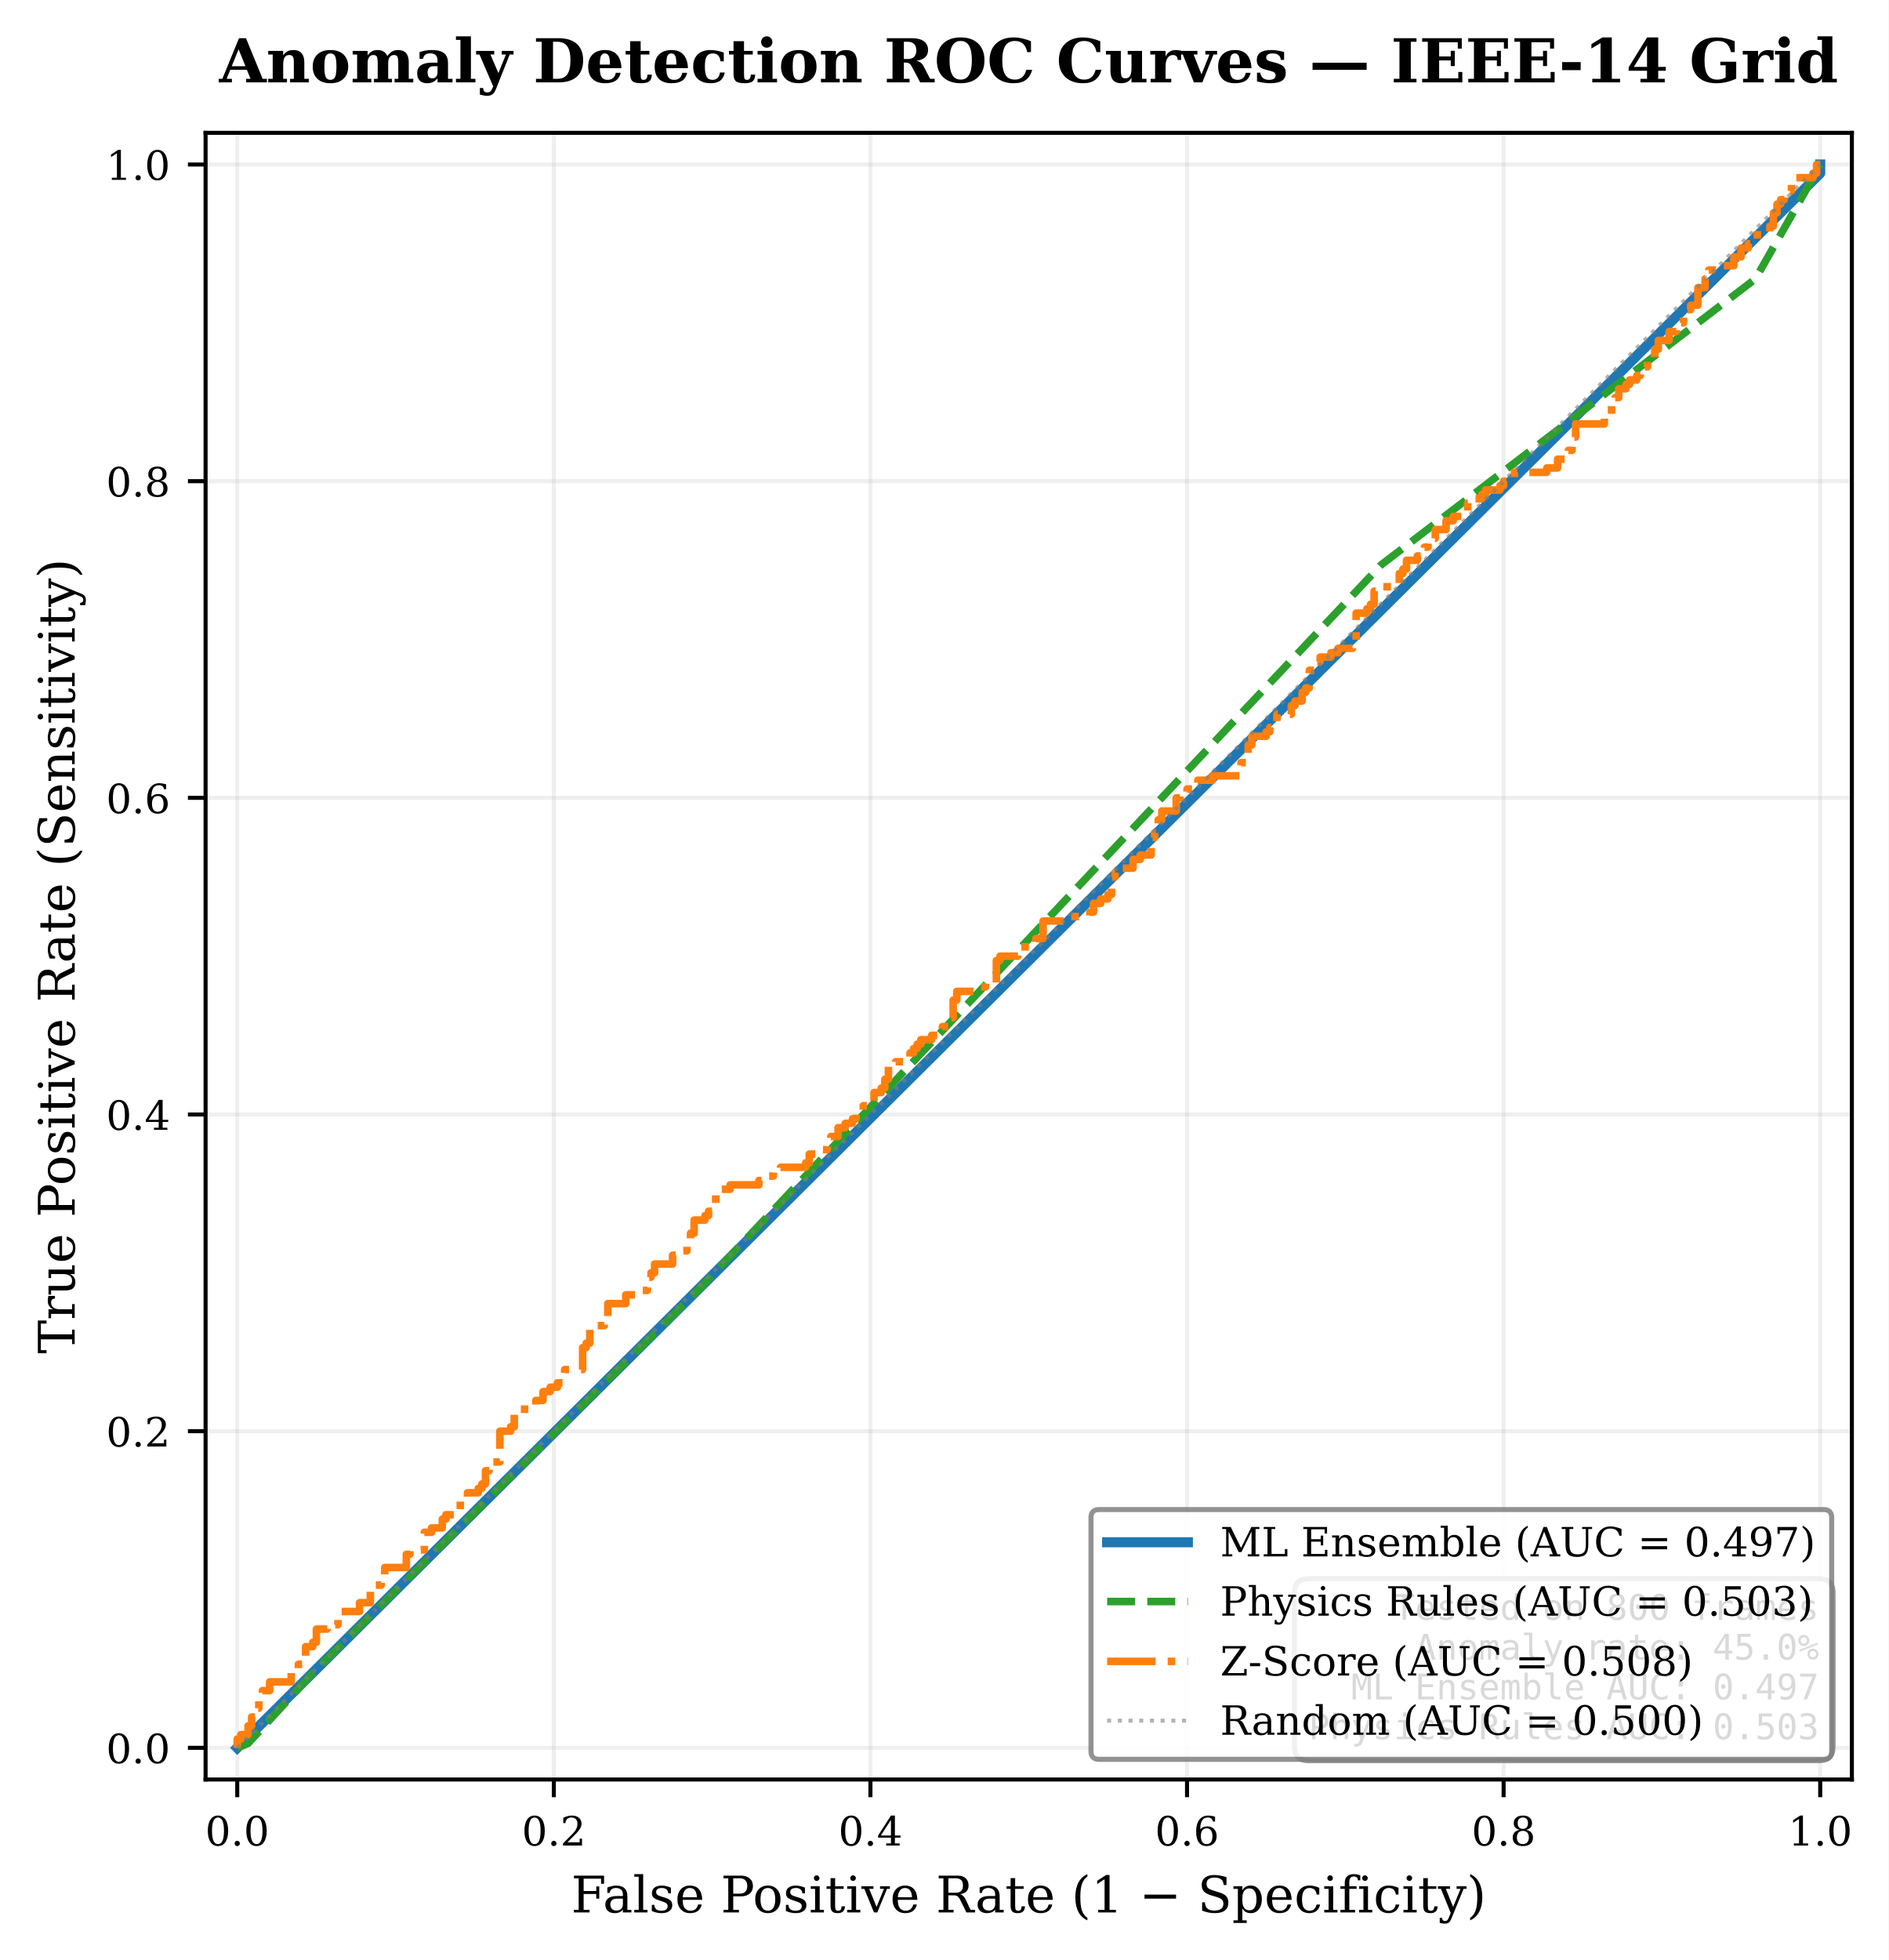
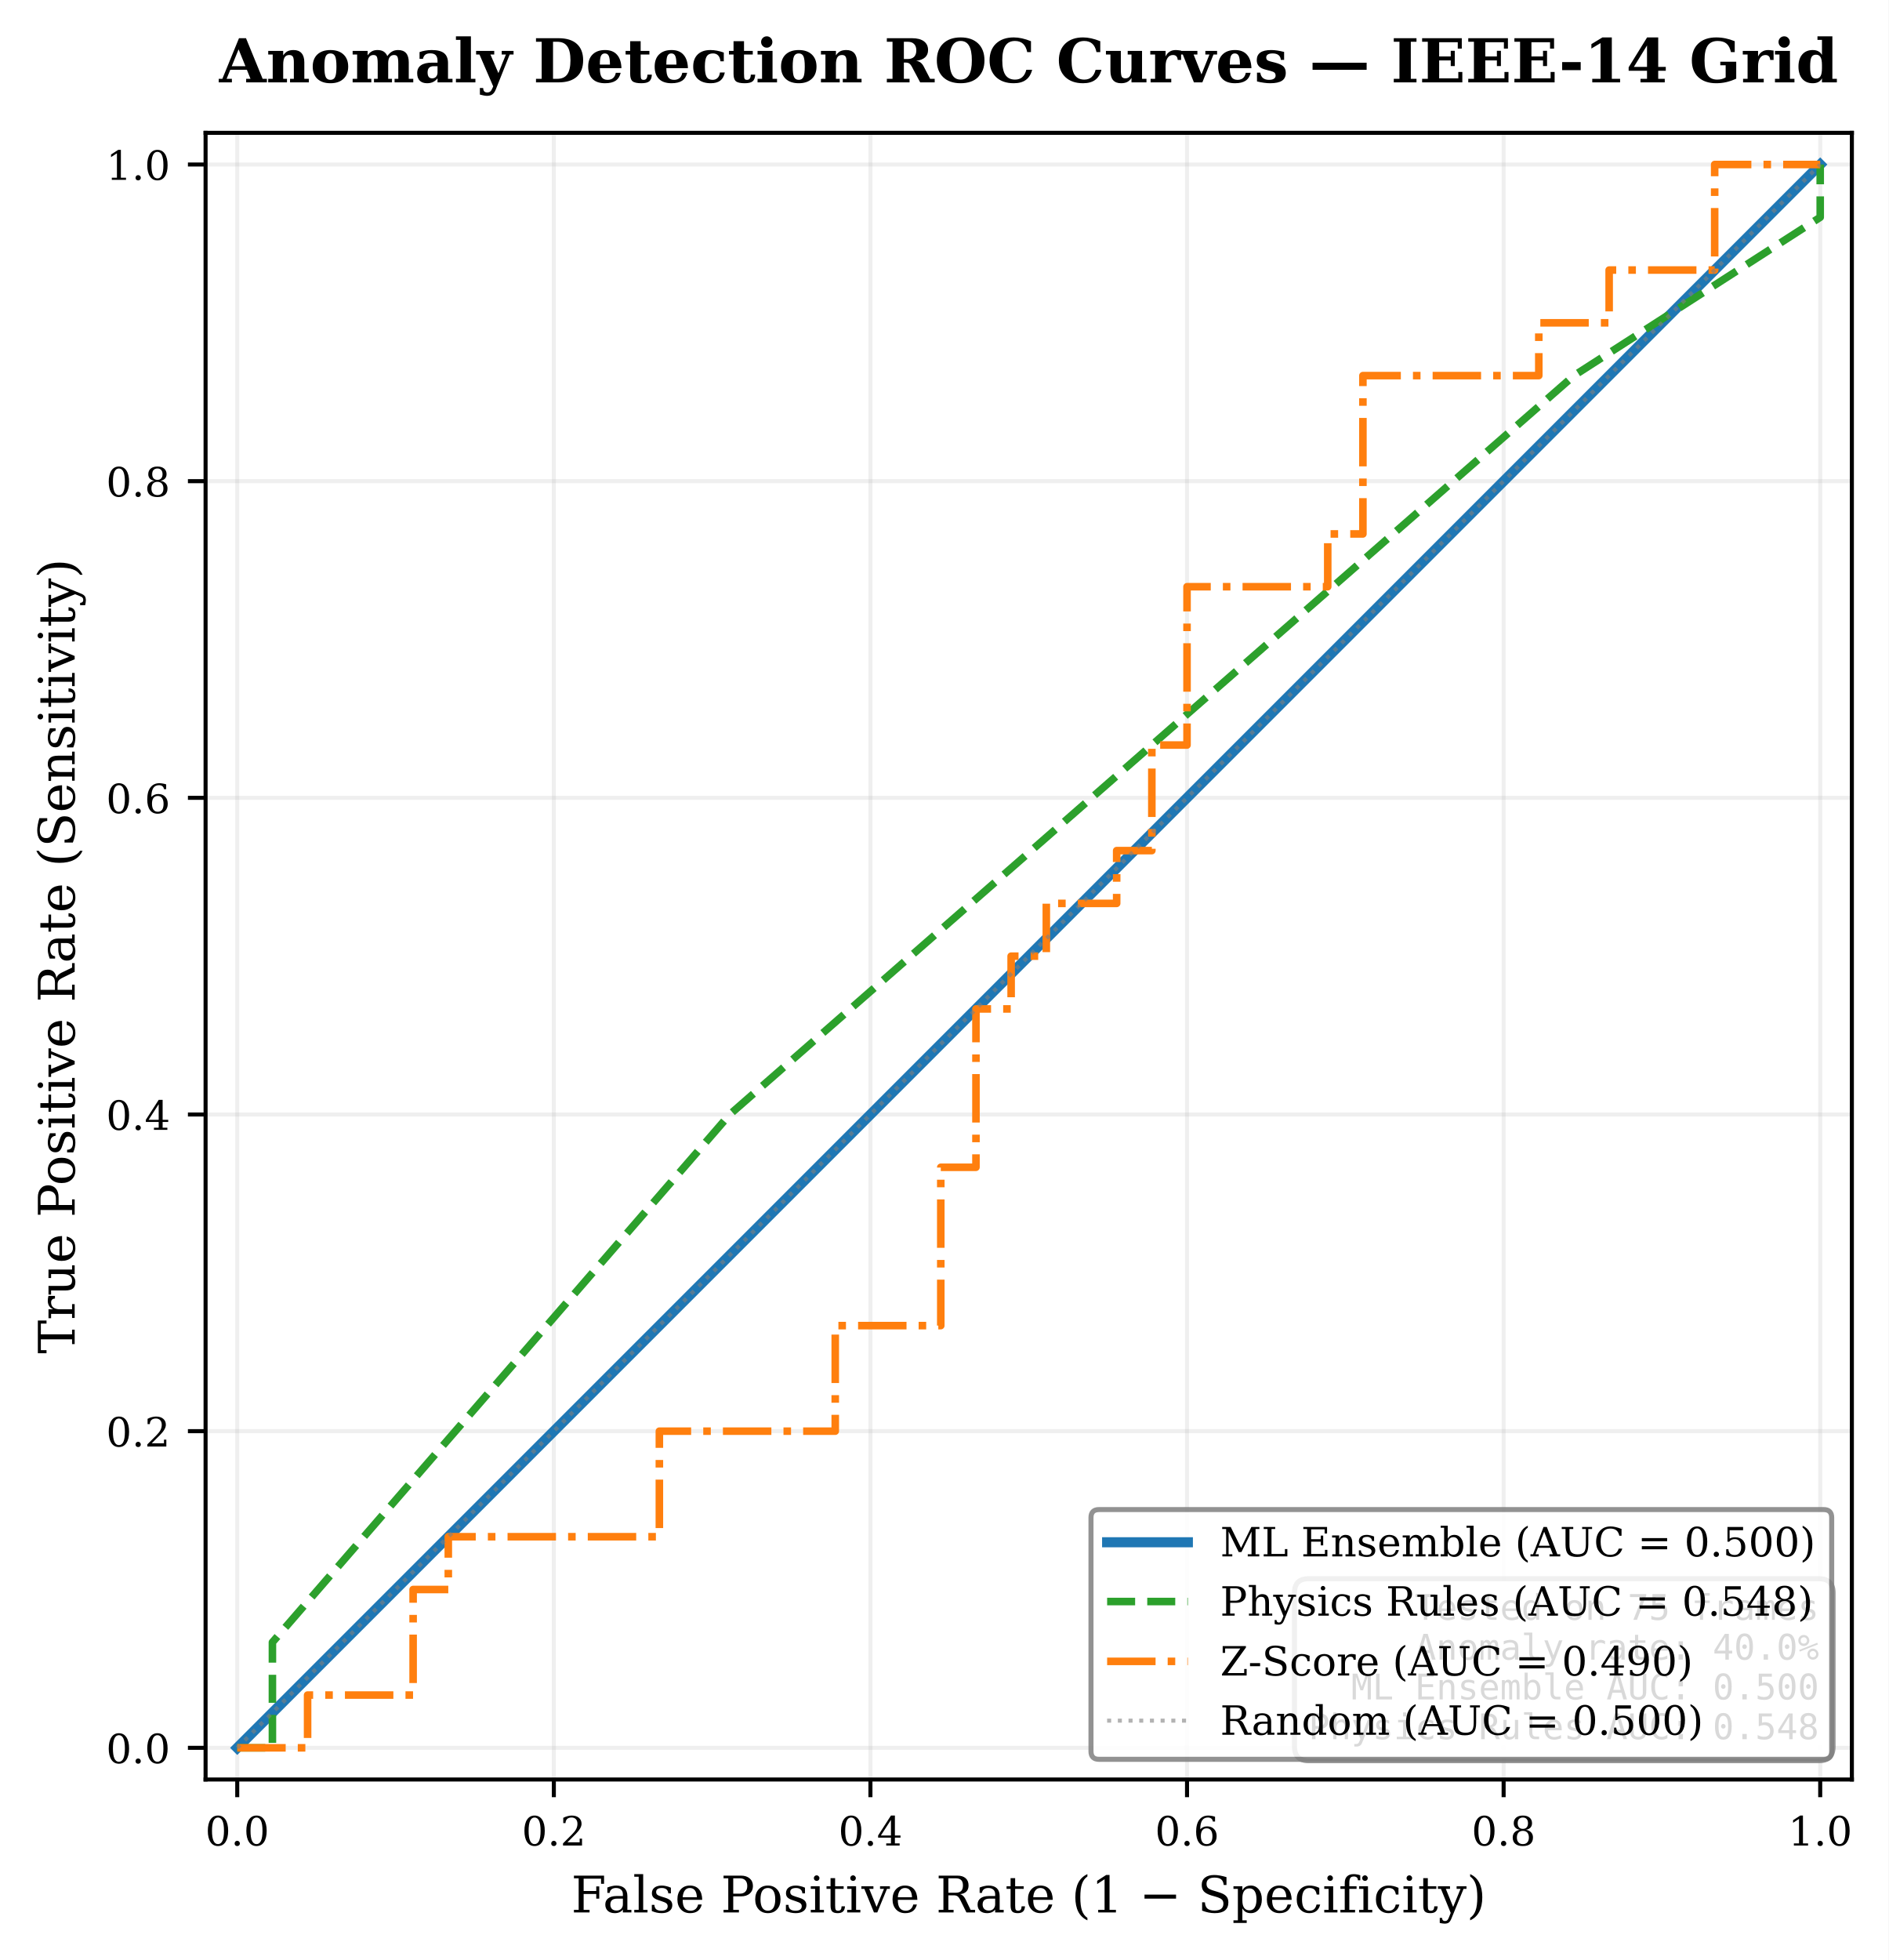
<svg xmlns="http://www.w3.org/2000/svg" xmlns:xlink="http://www.w3.org/1999/xlink" width="374.3pt" height="388.352pt" viewBox="0 0 374.3 388.352" version="1.1">
  <defs>
    <style type="text/css">*{stroke-linejoin: round; stroke-linecap: butt}</style>
  </defs>
  <g id="figure_1">
    <g id="patch_1">
      <path d="M 0 388.352  L 374.3 388.352  L 374.3 0  L 0 0  z " style="fill: #ffffff" />
    </g>
    <g id="axes_1">
      <g id="patch_2">
        <path d="M 40.743 352.589  L 367.013 352.589  L 367.013 26.318  L 40.743 26.318  z " style="fill: #ffffff" />
      </g>
      <g id="matplotlib.axis_1">
        <g id="xtick_1">
          <g id="line2d_1">
-             <path d="M 47.017 352.589  L 47.017 26.318  " clip-path="url(#pa6972f8e65)" style="fill: none; stroke: #b0b0b0; stroke-opacity: 0.2; stroke-width: 0.8; stroke-linecap: square" />
+             <path d="M 47.017 352.589  L 47.017 26.318  " clip-path="url(#pe3681282a7)" style="fill: none; stroke: #b0b0b0; stroke-opacity: 0.2; stroke-width: 0.8; stroke-linecap: square" />
          </g>
          <g id="line2d_2">
            <defs>
-               <path id="m71496f6cf6" d="M 0 0  L 0 3.5  " style="stroke: #000000; stroke-width: 0.8" />
+               <path id="m944a2eaa51" d="M 0 0  L 0 3.5  " style="stroke: #000000; stroke-width: 0.8" />
            </defs>
            <g>
-               <use xlink:href="#m71496f6cf6" x="47.017" y="352.589" style="stroke: #000000; stroke-width: 0.8" />
+               <use xlink:href="#m944a2eaa51" x="47.017" y="352.589" style="stroke: #000000; stroke-width: 0.8" />
            </g>
          </g>
          <g id="text_1">
            <text style="font-size: 8px; font-family: 'DejaVu Serif', 'Bitstream Vera Serif', 'Computer Modern Roman', 'New Century Schoolbook', 'Century Schoolbook L', 'Utopia', 'ITC Bookman', 'Bookman', 'Nimbus Roman No9 L', 'Times New Roman', 'Times', 'Palatino', 'Charter', serif; text-anchor: middle" x="47.017" y="365.668" transform="rotate(-0 47.01725 365.6675)">0.0</text>
          </g>
        </g>
        <g id="xtick_2">
          <g id="line2d_3">
-             <path d="M 109.762 352.589  L 109.762 26.318  " clip-path="url(#pa6972f8e65)" style="fill: none; stroke: #b0b0b0; stroke-opacity: 0.2; stroke-width: 0.8; stroke-linecap: square" />
+             <path d="M 109.762 352.589  L 109.762 26.318  " clip-path="url(#pe3681282a7)" style="fill: none; stroke: #b0b0b0; stroke-opacity: 0.2; stroke-width: 0.8; stroke-linecap: square" />
          </g>
          <g id="line2d_4">
            <g>
-               <use xlink:href="#m71496f6cf6" x="109.762" y="352.589" style="stroke: #000000; stroke-width: 0.8" />
+               <use xlink:href="#m944a2eaa51" x="109.762" y="352.589" style="stroke: #000000; stroke-width: 0.8" />
            </g>
          </g>
          <g id="text_2">
            <text style="font-size: 8px; font-family: 'DejaVu Serif', 'Bitstream Vera Serif', 'Computer Modern Roman', 'New Century Schoolbook', 'Century Schoolbook L', 'Utopia', 'ITC Bookman', 'Bookman', 'Nimbus Roman No9 L', 'Times New Roman', 'Times', 'Palatino', 'Charter', serif; text-anchor: middle" x="109.762" y="365.668" transform="rotate(-0 109.7616 365.6675)">0.2</text>
          </g>
        </g>
        <g id="xtick_3">
          <g id="line2d_5">
-             <path d="M 172.506 352.589  L 172.506 26.318  " clip-path="url(#pa6972f8e65)" style="fill: none; stroke: #b0b0b0; stroke-opacity: 0.2; stroke-width: 0.8; stroke-linecap: square" />
+             <path d="M 172.506 352.589  L 172.506 26.318  " clip-path="url(#pe3681282a7)" style="fill: none; stroke: #b0b0b0; stroke-opacity: 0.2; stroke-width: 0.8; stroke-linecap: square" />
          </g>
          <g id="line2d_6">
            <g>
-               <use xlink:href="#m71496f6cf6" x="172.506" y="352.589" style="stroke: #000000; stroke-width: 0.8" />
+               <use xlink:href="#m944a2eaa51" x="172.506" y="352.589" style="stroke: #000000; stroke-width: 0.8" />
            </g>
          </g>
          <g id="text_3">
            <text style="font-size: 8px; font-family: 'DejaVu Serif', 'Bitstream Vera Serif', 'Computer Modern Roman', 'New Century Schoolbook', 'Century Schoolbook L', 'Utopia', 'ITC Bookman', 'Bookman', 'Nimbus Roman No9 L', 'Times New Roman', 'Times', 'Palatino', 'Charter', serif; text-anchor: middle" x="172.506" y="365.668" transform="rotate(-0 172.506 365.6675)">0.4</text>
          </g>
        </g>
        <g id="xtick_4">
          <g id="line2d_7">
-             <path d="M 235.25 352.589  L 235.25 26.318  " clip-path="url(#pa6972f8e65)" style="fill: none; stroke: #b0b0b0; stroke-opacity: 0.2; stroke-width: 0.8; stroke-linecap: square" />
+             <path d="M 235.25 352.589  L 235.25 26.318  " clip-path="url(#pe3681282a7)" style="fill: none; stroke: #b0b0b0; stroke-opacity: 0.2; stroke-width: 0.8; stroke-linecap: square" />
          </g>
          <g id="line2d_8">
            <g>
-               <use xlink:href="#m71496f6cf6" x="235.25" y="352.589" style="stroke: #000000; stroke-width: 0.8" />
+               <use xlink:href="#m944a2eaa51" x="235.25" y="352.589" style="stroke: #000000; stroke-width: 0.8" />
            </g>
          </g>
          <g id="text_4">
            <text style="font-size: 8px; font-family: 'DejaVu Serif', 'Bitstream Vera Serif', 'Computer Modern Roman', 'New Century Schoolbook', 'Century Schoolbook L', 'Utopia', 'ITC Bookman', 'Bookman', 'Nimbus Roman No9 L', 'Times New Roman', 'Times', 'Palatino', 'Charter', serif; text-anchor: middle" x="235.25" y="365.668" transform="rotate(-0 235.2503 365.6675)">0.6</text>
          </g>
        </g>
        <g id="xtick_5">
          <g id="line2d_9">
-             <path d="M 297.995 352.589  L 297.995 26.318  " clip-path="url(#pa6972f8e65)" style="fill: none; stroke: #b0b0b0; stroke-opacity: 0.2; stroke-width: 0.8; stroke-linecap: square" />
+             <path d="M 297.995 352.589  L 297.995 26.318  " clip-path="url(#pe3681282a7)" style="fill: none; stroke: #b0b0b0; stroke-opacity: 0.2; stroke-width: 0.8; stroke-linecap: square" />
          </g>
          <g id="line2d_10">
            <g>
-               <use xlink:href="#m71496f6cf6" x="297.995" y="352.589" style="stroke: #000000; stroke-width: 0.8" />
+               <use xlink:href="#m944a2eaa51" x="297.995" y="352.589" style="stroke: #000000; stroke-width: 0.8" />
            </g>
          </g>
          <g id="text_5">
            <text style="font-size: 8px; font-family: 'DejaVu Serif', 'Bitstream Vera Serif', 'Computer Modern Roman', 'New Century Schoolbook', 'Century Schoolbook L', 'Utopia', 'ITC Bookman', 'Bookman', 'Nimbus Roman No9 L', 'Times New Roman', 'Times', 'Palatino', 'Charter', serif; text-anchor: middle" x="297.995" y="365.668" transform="rotate(-0 297.9947 365.6675)">0.8</text>
          </g>
        </g>
        <g id="xtick_6">
          <g id="line2d_11">
-             <path d="M 360.739 352.589  L 360.739 26.318  " clip-path="url(#pa6972f8e65)" style="fill: none; stroke: #b0b0b0; stroke-opacity: 0.2; stroke-width: 0.8; stroke-linecap: square" />
+             <path d="M 360.739 352.589  L 360.739 26.318  " clip-path="url(#pe3681282a7)" style="fill: none; stroke: #b0b0b0; stroke-opacity: 0.2; stroke-width: 0.8; stroke-linecap: square" />
          </g>
          <g id="line2d_12">
            <g>
-               <use xlink:href="#m71496f6cf6" x="360.739" y="352.589" style="stroke: #000000; stroke-width: 0.8" />
+               <use xlink:href="#m944a2eaa51" x="360.739" y="352.589" style="stroke: #000000; stroke-width: 0.8" />
            </g>
          </g>
          <g id="text_6">
            <text style="font-size: 8px; font-family: 'DejaVu Serif', 'Bitstream Vera Serif', 'Computer Modern Roman', 'New Century Schoolbook', 'Century Schoolbook L', 'Utopia', 'ITC Bookman', 'Bookman', 'Nimbus Roman No9 L', 'Times New Roman', 'Times', 'Palatino', 'Charter', serif; text-anchor: middle" x="360.739" y="365.668" transform="rotate(-0 360.739 365.6675)">1.0</text>
          </g>
        </g>
        <g id="text_7">
          <text style="font-size: 10px; font-family: 'DejaVu Serif', 'Bitstream Vera Serif', 'Computer Modern Roman', 'New Century Schoolbook', 'Century Schoolbook L', 'Utopia', 'ITC Bookman', 'Bookman', 'Nimbus Roman No9 L', 'Times New Roman', 'Times', 'Palatino', 'Charter', serif; text-anchor: middle" x="203.878" y="378.93" transform="rotate(-0 203.8781 378.9297)">False Positive Rate (1 − Specificity)</text>
        </g>
      </g>
      <g id="matplotlib.axis_2">
        <g id="ytick_1">
          <g id="line2d_13">
-             <path d="M 40.743 346.314  L 367.013 346.314  " clip-path="url(#pa6972f8e65)" style="fill: none; stroke: #b0b0b0; stroke-opacity: 0.2; stroke-width: 0.8; stroke-linecap: square" />
+             <path d="M 40.743 346.314  L 367.013 346.314  " clip-path="url(#pe3681282a7)" style="fill: none; stroke: #b0b0b0; stroke-opacity: 0.2; stroke-width: 0.8; stroke-linecap: square" />
          </g>
          <g id="line2d_14">
            <defs>
-               <path id="mc30c119753" d="M 0 0  L -3.5 0  " style="stroke: #000000; stroke-width: 0.8" />
+               <path id="ma441345309" d="M 0 0  L -3.5 0  " style="stroke: #000000; stroke-width: 0.8" />
            </defs>
            <g>
-               <use xlink:href="#mc30c119753" x="40.743" y="346.314" style="stroke: #000000; stroke-width: 0.8" />
+               <use xlink:href="#ma441345309" x="40.743" y="346.314" style="stroke: #000000; stroke-width: 0.8" />
            </g>
          </g>
          <g id="text_8">
            <text style="font-size: 8px; font-family: 'DejaVu Serif', 'Bitstream Vera Serif', 'Computer Modern Roman', 'New Century Schoolbook', 'Century Schoolbook L', 'Utopia', 'ITC Bookman', 'Bookman', 'Nimbus Roman No9 L', 'Times New Roman', 'Times', 'Palatino', 'Charter', serif; text-anchor: end" x="33.743" y="349.354" transform="rotate(-0 33.74281 349.3537)">0.0</text>
          </g>
        </g>
        <g id="ytick_2">
          <g id="line2d_15">
-             <path d="M 40.743 283.57  L 367.013 283.57  " clip-path="url(#pa6972f8e65)" style="fill: none; stroke: #b0b0b0; stroke-opacity: 0.2; stroke-width: 0.8; stroke-linecap: square" />
+             <path d="M 40.743 283.57  L 367.013 283.57  " clip-path="url(#pe3681282a7)" style="fill: none; stroke: #b0b0b0; stroke-opacity: 0.2; stroke-width: 0.8; stroke-linecap: square" />
          </g>
          <g id="line2d_16">
            <g>
-               <use xlink:href="#mc30c119753" x="40.743" y="283.57" style="stroke: #000000; stroke-width: 0.8" />
+               <use xlink:href="#ma441345309" x="40.743" y="283.57" style="stroke: #000000; stroke-width: 0.8" />
            </g>
          </g>
          <g id="text_9">
            <text style="font-size: 8px; font-family: 'DejaVu Serif', 'Bitstream Vera Serif', 'Computer Modern Roman', 'New Century Schoolbook', 'Century Schoolbook L', 'Utopia', 'ITC Bookman', 'Bookman', 'Nimbus Roman No9 L', 'Times New Roman', 'Times', 'Palatino', 'Charter', serif; text-anchor: end" x="33.743" y="286.609" transform="rotate(-0 33.74281 286.6093)">0.2</text>
          </g>
        </g>
        <g id="ytick_3">
          <g id="line2d_17">
-             <path d="M 40.743 220.826  L 367.013 220.826  " clip-path="url(#pa6972f8e65)" style="fill: none; stroke: #b0b0b0; stroke-opacity: 0.2; stroke-width: 0.8; stroke-linecap: square" />
+             <path d="M 40.743 220.826  L 367.013 220.826  " clip-path="url(#pe3681282a7)" style="fill: none; stroke: #b0b0b0; stroke-opacity: 0.2; stroke-width: 0.8; stroke-linecap: square" />
          </g>
          <g id="line2d_18">
            <g>
-               <use xlink:href="#mc30c119753" x="40.743" y="220.826" style="stroke: #000000; stroke-width: 0.8" />
+               <use xlink:href="#ma441345309" x="40.743" y="220.826" style="stroke: #000000; stroke-width: 0.8" />
            </g>
          </g>
          <g id="text_10">
            <text style="font-size: 8px; font-family: 'DejaVu Serif', 'Bitstream Vera Serif', 'Computer Modern Roman', 'New Century Schoolbook', 'Century Schoolbook L', 'Utopia', 'ITC Bookman', 'Bookman', 'Nimbus Roman No9 L', 'Times New Roman', 'Times', 'Palatino', 'Charter', serif; text-anchor: end" x="33.743" y="223.865" transform="rotate(-0 33.74281 223.865)">0.4</text>
          </g>
        </g>
        <g id="ytick_4">
          <g id="line2d_19">
-             <path d="M 40.743 158.081  L 367.013 158.081  " clip-path="url(#pa6972f8e65)" style="fill: none; stroke: #b0b0b0; stroke-opacity: 0.2; stroke-width: 0.8; stroke-linecap: square" />
+             <path d="M 40.743 158.081  L 367.013 158.081  " clip-path="url(#pe3681282a7)" style="fill: none; stroke: #b0b0b0; stroke-opacity: 0.2; stroke-width: 0.8; stroke-linecap: square" />
          </g>
          <g id="line2d_20">
            <g>
-               <use xlink:href="#mc30c119753" x="40.743" y="158.081" style="stroke: #000000; stroke-width: 0.8" />
+               <use xlink:href="#ma441345309" x="40.743" y="158.081" style="stroke: #000000; stroke-width: 0.8" />
            </g>
          </g>
          <g id="text_11">
            <text style="font-size: 8px; font-family: 'DejaVu Serif', 'Bitstream Vera Serif', 'Computer Modern Roman', 'New Century Schoolbook', 'Century Schoolbook L', 'Utopia', 'ITC Bookman', 'Bookman', 'Nimbus Roman No9 L', 'Times New Roman', 'Times', 'Palatino', 'Charter', serif; text-anchor: end" x="33.743" y="161.121" transform="rotate(-0 33.74281 161.1206)">0.6</text>
          </g>
        </g>
        <g id="ytick_5">
          <g id="line2d_21">
-             <path d="M 40.743 95.337  L 367.013 95.337  " clip-path="url(#pa6972f8e65)" style="fill: none; stroke: #b0b0b0; stroke-opacity: 0.2; stroke-width: 0.8; stroke-linecap: square" />
+             <path d="M 40.743 95.337  L 367.013 95.337  " clip-path="url(#pe3681282a7)" style="fill: none; stroke: #b0b0b0; stroke-opacity: 0.2; stroke-width: 0.8; stroke-linecap: square" />
          </g>
          <g id="line2d_22">
            <g>
-               <use xlink:href="#mc30c119753" x="40.743" y="95.337" style="stroke: #000000; stroke-width: 0.8" />
+               <use xlink:href="#ma441345309" x="40.743" y="95.337" style="stroke: #000000; stroke-width: 0.8" />
            </g>
          </g>
          <g id="text_12">
            <text style="font-size: 8px; font-family: 'DejaVu Serif', 'Bitstream Vera Serif', 'Computer Modern Roman', 'New Century Schoolbook', 'Century Schoolbook L', 'Utopia', 'ITC Bookman', 'Bookman', 'Nimbus Roman No9 L', 'Times New Roman', 'Times', 'Palatino', 'Charter', serif; text-anchor: end" x="33.743" y="98.376" transform="rotate(-0 33.74281 98.37629)">0.8</text>
          </g>
        </g>
        <g id="ytick_6">
          <g id="line2d_23">
-             <path d="M 40.743 32.593  L 367.013 32.593  " clip-path="url(#pa6972f8e65)" style="fill: none; stroke: #b0b0b0; stroke-opacity: 0.2; stroke-width: 0.8; stroke-linecap: square" />
+             <path d="M 40.743 32.593  L 367.013 32.593  " clip-path="url(#pe3681282a7)" style="fill: none; stroke: #b0b0b0; stroke-opacity: 0.2; stroke-width: 0.8; stroke-linecap: square" />
          </g>
          <g id="line2d_24">
            <g>
-               <use xlink:href="#mc30c119753" x="40.743" y="32.593" style="stroke: #000000; stroke-width: 0.8" />
+               <use xlink:href="#ma441345309" x="40.743" y="32.593" style="stroke: #000000; stroke-width: 0.8" />
            </g>
          </g>
          <g id="text_13">
            <text style="font-size: 8px; font-family: 'DejaVu Serif', 'Bitstream Vera Serif', 'Computer Modern Roman', 'New Century Schoolbook', 'Century Schoolbook L', 'Utopia', 'ITC Bookman', 'Bookman', 'Nimbus Roman No9 L', 'Times New Roman', 'Times', 'Palatino', 'Charter', serif; text-anchor: end" x="33.743" y="35.632" transform="rotate(-0 33.74281 35.63193)">1.0</text>
          </g>
        </g>
        <g id="text_14">
          <text style="font-size: 10px; font-family: 'DejaVu Serif', 'Bitstream Vera Serif', 'Computer Modern Roman', 'New Century Schoolbook', 'Century Schoolbook L', 'Utopia', 'ITC Bookman', 'Bookman', 'Nimbus Roman No9 L', 'Times New Roman', 'Times', 'Palatino', 'Charter', serif; text-anchor: middle" x="14.798" y="189.453" transform="rotate(-90 14.79844 189.4534)">True Positive Rate (Sensitivity)</text>
        </g>
      </g>
      <g id="line2d_25">
-         <path d="M 47.017 346.314  L 360.739 34.335  L 360.739 32.593  " clip-path="url(#pa6972f8e65)" style="fill: none; stroke: #1f77b4; stroke-width: 2; stroke-linecap: square" />
+         <path d="M 47.017 346.314  L 360.739 32.593  " clip-path="url(#pe3681282a7)" style="fill: none; stroke: #1f77b4; stroke-width: 2; stroke-linecap: square" />
      </g>
      <g id="line2d_26">
-         <path d="M 47.017 346.314  L 49.156 345.443  L 61.99 331.5  L 138.282 255.684  L 273.753 111.894  L 347.905 55.25  L 359.313 35.207  L 360.739 32.593  " clip-path="url(#pa6972f8e65)" style="fill: none; stroke-dasharray: 5.55,2.4; stroke-dashoffset: 0; stroke: #2ca02c; stroke-width: 1.5" />
+         <path d="M 47.017 346.314  L 53.989 346.314  L 53.989 325.4  L 144.62 220.826  L 311.938 74.422  L 360.739 43.05  L 360.739 32.593  " clip-path="url(#pe3681282a7)" style="fill: none; stroke-dasharray: 5.55,2.4; stroke-dashoffset: 0; stroke: #2ca02c; stroke-width: 1.5" />
      </g>
      <g id="line2d_27">
-         <path d="M 47.017 346.314  L 47.017 344.571  L 47.73 344.571  L 47.73 343.7  L 49.156 343.7  L 49.156 341.957  L 49.869 341.957  L 49.869 340.214  L 50.582 340.214  L 50.582 338.471  L 51.295 338.471  L 51.295 336.728  L 52.008 336.728  L 52.008 334.985  L 53.434 334.985  L 53.434 333.243  L 57.712 333.243  L 57.712 331.5  L 58.425 331.5  L 58.425 330.628  L 59.138 330.628  L 59.138 329.757  L 60.564 329.757  L 60.564 326.271  L 61.99 326.271  L 61.99 325.4  L 62.703 325.4  L 62.703 322.785  L 64.842 322.785  L 64.842 321.914  L 66.981 321.914  L 66.981 319.299  L 71.259 319.299  L 71.259 317.556  L 73.398 317.556  L 73.398 314.071  L 75.537 314.071  L 75.537 312.328  L 76.25 312.328  L 76.25 310.585  L 80.528 310.585  L 80.528 307.971  L 81.241 307.971  L 81.241 307.099  L 84.093 307.099  L 84.093 303.613  L 85.519 303.613  L 85.519 302.742  L 87.658 302.742  L 87.658 300.999  L 88.371 300.999  L 88.371 300.128  L 91.223 300.128  L 91.223 297.513  L 92.65 297.513  L 92.65 295.77  L 94.789 295.77  L 94.789 294.899  L 95.502 294.899  L 95.502 294.027  L 96.215 294.027  L 96.215 291.413  L 96.928 291.413  L 96.928 289.67  L 99.067 289.67  L 99.067 283.57  L 101.206 283.57  L 101.206 282.699  L 101.919 282.699  L 101.919 280.084  L 102.632 280.084  L 102.632 279.213  L 106.197 279.213  L 106.197 277.47  L 107.623 277.47  L 107.623 275.727  L 109.049 275.727  L 109.049 274.855  L 110.475 274.855  L 110.475 273.984  L 111.901 273.984  L 111.901 271.37  L 115.466 271.37  L 115.466 267.012  L 116.179 267.012  L 116.179 266.141  L 116.892 266.141  L 116.892 262.655  L 119.744 262.655  L 119.744 260.912  L 120.457 260.912  L 120.457 258.298  L 124.022 258.298  L 124.022 256.555  L 126.161 256.555  L 126.161 255.684  L 128.3 255.684  L 128.3 253.069  L 129.013 253.069  L 129.013 252.198  L 129.726 252.198  L 129.726 250.455  L 133.291 250.455  L 133.291 248.712  L 134.717 248.712  L 134.717 247.841  L 136.143 247.841  L 136.143 246.098  L 136.856 246.098  L 136.856 244.355  L 137.569 244.355  L 137.569 241.74  L 139.708 241.74  L 139.708 240.869  L 140.421 240.869  L 140.421 239.997  L 141.134 239.997  L 141.134 239.126  L 141.847 239.126  L 141.847 235.64  L 144.699 235.64  L 144.699 234.769  L 150.403 234.769  L 150.403 233.897  L 151.829 233.897  L 151.829 233.026  L 153.255 233.026  L 153.255 232.154  L 154.681 232.154  L 154.681 231.283  L 159.672 231.283  L 159.672 230.412  L 160.385 230.412  L 160.385 228.669  L 161.811 228.669  L 161.811 227.797  L 163.95 227.797  L 163.95 226.926  L 164.663 226.926  L 164.663 225.183  L 166.089 225.183  L 166.089 223.44  L 167.515 223.44  L 167.515 222.569  L 168.941 222.569  L 168.941 221.697  L 169.654 221.697  L 169.654 220.826  L 171.08 220.826  L 171.08 219.083  L 172.506 219.083  L 172.506 218.211  L 173.219 218.211  L 173.219 216.468  L 174.645 216.468  L 174.645 215.597  L 175.358 215.597  L 175.358 213.854  L 176.071 213.854  L 176.071 211.24  L 177.497 211.24  L 177.497 210.368  L 179.636 210.368  L 179.636 209.497  L 180.349 209.497  L 180.349 208.625  L 181.062 208.625  L 181.062 207.754  L 181.775 207.754  L 181.775 206.882  L 182.488 206.882  L 182.488 206.011  L 184.627 206.011  L 184.627 205.14  L 186.766 205.14  L 186.766 203.397  L 188.192 203.397  L 188.192 201.654  L 188.905 201.654  L 188.905 198.168  L 189.618 198.168  L 189.618 196.425  L 193.183 196.425  L 193.183 195.554  L 195.322 195.554  L 195.322 194.682  L 197.461 194.682  L 197.461 190.325  L 198.174 190.325  L 198.174 189.453  L 201.739 189.453  L 201.739 188.582  L 203.165 188.582  L 203.165 186.839  L 205.304 186.839  L 205.304 185.968  L 206.73 185.968  L 206.73 182.482  L 211.008 182.482  L 211.008 181.61  L 215.999 181.61  L 215.999 180.739  L 216.712 180.739  L 216.712 178.996  L 218.138 178.996  L 218.138 178.125  L 219.564 178.125  L 219.564 177.253  L 220.277 177.253  L 220.277 173.767  L 220.99 173.767  L 220.99 172.896  L 222.416 172.896  L 222.416 172.024  L 224.555 172.024  L 224.555 170.282  L 225.981 170.282  L 225.981 169.41  L 228.12 169.41  L 228.12 165.924  L 228.833 165.924  L 228.833 165.053  L 229.546 165.053  L 229.546 162.439  L 230.259 162.439  L 230.259 160.696  L 233.111 160.696  L 233.111 158.081  L 233.824 158.081  L 233.824 157.21  L 235.25 157.21  L 235.25 156.338  L 236.676 156.338  L 236.676 155.467  L 237.389 155.467  L 237.389 154.595  L 240.241 154.595  L 240.241 153.724  L 245.945 153.724  L 245.945 151.11  L 247.371 151.11  L 247.371 147.624  L 248.084 147.624  L 248.084 145.881  L 250.936 145.881  L 250.936 145.01  L 251.649 145.01  L 251.649 144.138  L 252.362 144.138  L 252.362 143.267  L 253.075 143.267  L 253.075 141.524  L 255.927 141.524  L 255.927 139.781  L 256.64 139.781  L 256.64 138.909  L 258.066 138.909  L 258.066 137.166  L 258.779 137.166  L 258.779 136.295  L 259.492 136.295  L 259.492 132.809  L 260.918 132.809  L 260.918 131.066  L 261.631 131.066  L 261.631 130.195  L 263.77 130.195  L 263.77 129.323  L 265.196 129.323  L 265.196 128.452  L 268.048 128.452  L 268.048 127.581  L 268.761 127.581  L 268.761 121.48  L 270.901 121.48  L 270.901 120.609  L 271.614 120.609  L 271.614 119.737  L 272.327 119.737  L 272.327 117.123  L 273.753 117.123  L 273.753 116.252  L 277.318 116.252  L 277.318 113.637  L 278.031 113.637  L 278.031 112.766  L 278.744 112.766  L 278.744 111.023  L 280.883 111.023  L 280.883 110.152  L 282.309 110.152  L 282.309 108.409  L 283.022 108.409  L 283.022 107.537  L 283.735 107.537  L 283.735 106.666  L 284.448 106.666  L 284.448 104.923  L 286.587 104.923  L 286.587 103.18  L 288.013 103.18  L 288.013 102.309  L 290.865 102.309  L 290.865 99.694  L 292.291 99.694  L 292.291 98.823  L 293.717 98.823  L 293.717 97.951  L 294.43 97.951  L 294.43 97.08  L 297.282 97.08  L 297.282 96.208  L 297.995 96.208  L 297.995 95.337  L 300.134 95.337  L 300.134 93.594  L 306.551 93.594  L 306.551 92.723  L 308.69 92.723  L 308.69 90.98  L 310.829 90.98  L 310.829 89.237  L 311.542 89.237  L 311.542 86.622  L 312.255 86.622  L 312.255 84.008  L 317.959 84.008  L 317.959 82.265  L 319.385 82.265  L 319.385 79.651  L 320.098 79.651  L 320.098 78.779  L 320.811 78.779  L 320.811 77.036  L 322.237 77.036  L 322.237 76.165  L 322.95 76.165  L 322.95 75.294  L 324.376 75.294  L 324.376 74.422  L 325.089 74.422  L 325.089 73.551  L 325.802 73.551  L 325.802 72.679  L 326.515 72.679  L 326.515 70.936  L 327.941 70.936  L 327.941 69.193  L 328.654 69.193  L 328.654 67.451  L 330.793 67.451  L 330.793 65.708  L 332.219 65.708  L 332.219 63.965  L 333.645 63.965  L 333.645 61.35  L 335.071 61.35  L 335.071 60.479  L 336.497 60.479  L 336.497 56.993  L 337.923 56.993  L 337.923 55.25  L 338.636 55.25  L 338.636 53.507  L 339.349 53.507  L 339.349 52.636  L 343.627 52.636  L 343.627 50.893  L 345.053 50.893  L 345.053 49.15  L 346.479 49.15  L 346.479 48.279  L 347.192 48.279  L 347.192 46.536  L 350.757 46.536  L 350.757 44.793  L 351.47 44.793  L 351.47 42.179  L 352.183 42.179  L 352.183 40.436  L 352.896 40.436  L 352.896 39.564  L 353.609 39.564  L 353.609 38.693  L 354.322 38.693  L 354.322 37.821  L 355.035 37.821  L 355.035 35.207  L 359.313 35.207  L 359.313 34.335  L 360.026 34.335  L 360.026 32.593  L 360.739 32.593  L 360.739 32.593  " clip-path="url(#pa6972f8e65)" style="fill: none; stroke-dasharray: 9.6,2.4,1.5,2.4; stroke-dashoffset: 0; stroke: #ff7f0e; stroke-width: 1.5" />
+         <path d="M 47.017 346.314  L 53.989 346.314  L 60.96 346.314  L 60.96 335.857  L 81.875 335.857  L 81.875 314.942  L 88.847 314.942  L 88.847 304.485  L 130.676 304.485  L 130.676 283.57  L 165.534 283.57  L 165.534 262.655  L 186.449 262.655  L 186.449 231.283  L 193.421 231.283  L 193.421 199.911  L 200.392 199.911  L 200.392 189.453  L 207.364 189.453  L 207.364 178.996  L 221.307 178.996  L 221.307 168.539  L 228.279 168.539  L 228.279 147.624  L 235.25 147.624  L 235.25 116.252  L 263.137 116.252  L 263.137 105.794  L 270.108 105.794  L 270.108 74.422  L 304.966 74.422  L 304.966 63.965  L 318.909 63.965  L 318.909 53.507  L 339.824 53.507  L 339.824 32.593  L 360.739 32.593  " clip-path="url(#pe3681282a7)" style="fill: none; stroke-dasharray: 9.6,2.4,1.5,2.4; stroke-dashoffset: 0; stroke: #ff7f0e; stroke-width: 1.5" />
      </g>
      <g id="line2d_28">
-         <path d="M 47.017 346.314  L 360.739 32.593  " clip-path="url(#pa6972f8e65)" style="fill: none; stroke-dasharray: 0.8,1.32; stroke-dashoffset: 0; stroke: #7f7f7f; stroke-opacity: 0.6; stroke-width: 0.8" />
+         <path d="M 47.017 346.314  L 360.739 32.593  " clip-path="url(#pe3681282a7)" style="fill: none; stroke-dasharray: 0.8,1.32; stroke-dashoffset: 0; stroke: #7f7f7f; stroke-opacity: 0.6; stroke-width: 0.8" />
      </g>
      <g id="patch_3">
        <path d="M 40.743 352.589  L 40.743 26.318  " style="fill: none; stroke: #000000; stroke-width: 0.8; stroke-linejoin: miter; stroke-linecap: square" />
      </g>
      <g id="patch_4">
        <path d="M 367.013 352.589  L 367.013 26.318  " style="fill: none; stroke: #000000; stroke-width: 0.8; stroke-linejoin: miter; stroke-linecap: square" />
      </g>
      <g id="patch_5">
        <path d="M 40.743 352.589  L 367.013 352.589  " style="fill: none; stroke: #000000; stroke-width: 0.8; stroke-linejoin: miter; stroke-linecap: square" />
      </g>
      <g id="patch_6">
        <path d="M 40.743 26.318  L 367.013 26.318  " style="fill: none; stroke: #000000; stroke-width: 0.8; stroke-linejoin: miter; stroke-linecap: square" />
      </g>
      <g id="text_15">
        <g id="patch_7">
          <path d="M 259.347 348.863  L 360.488 348.863  Q 363.288 348.863 363.288 346.063  L 363.288 315.602  Q 363.288 312.802 360.488 312.802  L 259.347 312.802  Q 256.547 312.802 256.547 315.602  L 256.547 346.063  Q 256.547 348.863 259.347 348.863  z " style="fill: #ffffff; opacity: 0.8; stroke: #7f7f7f; stroke-linejoin: miter" />
        </g>
-         <text style="font-size: 7px; font-family: 'DejaVu Sans Mono', 'Bitstream Vera Sans Mono', 'Computer Modern Typewriter', 'Andale Mono', 'Nimbus Mono L', 'Courier New', 'Courier', 'Fixed', 'Terminal', monospace" transform="translate(276.2036 320.9583)">Tested on 800 frames</text>
-         <text style="font-size: 7px; font-family: 'DejaVu Sans Mono', 'Bitstream Vera Sans Mono', 'Computer Modern Typewriter', 'Andale Mono', 'Nimbus Mono L', 'Courier New', 'Courier', 'Fixed', 'Terminal', monospace" transform="translate(280.4179 328.8414)">Anomaly rate: 45.0%</text>
-         <text style="font-size: 7px; font-family: 'DejaVu Sans Mono', 'Bitstream Vera Sans Mono', 'Computer Modern Typewriter', 'Andale Mono', 'Nimbus Mono L', 'Courier New', 'Courier', 'Fixed', 'Terminal', monospace" transform="translate(267.7752 336.7245)">ML Ensemble AUC: 0.497</text>
-         <text style="font-size: 7px; font-family: 'DejaVu Sans Mono', 'Bitstream Vera Sans Mono', 'Computer Modern Typewriter', 'Andale Mono', 'Nimbus Mono L', 'Courier New', 'Courier', 'Fixed', 'Terminal', monospace" transform="translate(259.3468 344.6076)">Physics Rules AUC: 0.503</text>
+         <text style="font-size: 7px; font-family: 'DejaVu Sans Mono', 'Bitstream Vera Sans Mono', 'Computer Modern Typewriter', 'Andale Mono', 'Nimbus Mono L', 'Courier New', 'Courier', 'Fixed', 'Terminal', monospace" transform="translate(280.4179 320.9583)">Tested on 75 frames</text>
+         <text style="font-size: 7px; font-family: 'DejaVu Sans Mono', 'Bitstream Vera Sans Mono', 'Computer Modern Typewriter', 'Andale Mono', 'Nimbus Mono L', 'Courier New', 'Courier', 'Fixed', 'Terminal', monospace" transform="translate(280.4179 328.8414)">Anomaly rate: 40.0%</text>
+         <text style="font-size: 7px; font-family: 'DejaVu Sans Mono', 'Bitstream Vera Sans Mono', 'Computer Modern Typewriter', 'Andale Mono', 'Nimbus Mono L', 'Courier New', 'Courier', 'Fixed', 'Terminal', monospace" transform="translate(267.7752 336.7245)">ML Ensemble AUC: 0.500</text>
+         <text style="font-size: 7px; font-family: 'DejaVu Sans Mono', 'Bitstream Vera Sans Mono', 'Computer Modern Typewriter', 'Andale Mono', 'Nimbus Mono L', 'Courier New', 'Courier', 'Fixed', 'Terminal', monospace" transform="translate(259.3468 344.6076)">Physics Rules AUC: 0.548</text>
      </g>
      <g id="text_16">
        <text style="font-weight: 700; font-size: 12px; font-family: 'DejaVu Serif', 'Bitstream Vera Serif', 'Computer Modern Roman', 'New Century Schoolbook', 'Century Schoolbook L', 'Utopia', 'ITC Bookman', 'Bookman', 'Nimbus Roman No9 L', 'Times New Roman', 'Times', 'Palatino', 'Charter', serif; text-anchor: middle" x="203.878" y="16.318" transform="rotate(-0 203.8781 16.31812)">Anomaly Detection ROC Curves — IEEE-14 Grid</text>
      </g>
      <g id="legend_1">
        <g id="patch_8">
          <path d="M 217.816 348.589  L 361.413 348.589  Q 363.013 348.589 363.013 346.989  L 363.013 300.705  Q 363.013 299.105 361.413 299.105  L 217.816 299.105  Q 216.216 299.105 216.216 300.705  L 216.216 346.989  Q 216.216 348.589 217.816 348.589  z " style="fill: #ffffff; opacity: 0.85; stroke: #7f7f7f; stroke-linejoin: miter" />
        </g>
        <g id="line2d_29">
          <path d="M 219.416 305.584  L 227.416 305.584  L 235.416 305.584  " style="fill: none; stroke: #1f77b4; stroke-width: 2; stroke-linecap: square" />
        </g>
        <g id="text_17">
-           <text style="font-size: 8px; font-family: 'DejaVu Serif', 'Bitstream Vera Serif', 'Computer Modern Roman', 'New Century Schoolbook', 'Century Schoolbook L', 'Utopia', 'ITC Bookman', 'Bookman', 'Nimbus Roman No9 L', 'Times New Roman', 'Times', 'Palatino', 'Charter', serif; text-anchor: start" x="241.816" y="308.384" transform="rotate(-0 241.8159 308.3838)">ML Ensemble (AUC = 0.497)</text>
+           <text style="font-size: 8px; font-family: 'DejaVu Serif', 'Bitstream Vera Serif', 'Computer Modern Roman', 'New Century Schoolbook', 'Century Schoolbook L', 'Utopia', 'ITC Bookman', 'Bookman', 'Nimbus Roman No9 L', 'Times New Roman', 'Times', 'Palatino', 'Charter', serif; text-anchor: start" x="241.816" y="308.384" transform="rotate(-0 241.8159 308.3838)">ML Ensemble (AUC = 0.500)</text>
        </g>
        <g id="line2d_30">
          <path d="M 219.416 317.326  L 227.416 317.326  L 235.416 317.326  " style="fill: none; stroke-dasharray: 5.55,2.4; stroke-dashoffset: 0; stroke: #2ca02c; stroke-width: 1.5" />
        </g>
        <g id="text_18">
-           <text style="font-size: 8px; font-family: 'DejaVu Serif', 'Bitstream Vera Serif', 'Computer Modern Roman', 'New Century Schoolbook', 'Century Schoolbook L', 'Utopia', 'ITC Bookman', 'Bookman', 'Nimbus Roman No9 L', 'Times New Roman', 'Times', 'Palatino', 'Charter', serif; text-anchor: start" x="241.816" y="320.126" transform="rotate(-0 241.8159 320.1263)">Physics Rules (AUC = 0.503)</text>
+           <text style="font-size: 8px; font-family: 'DejaVu Serif', 'Bitstream Vera Serif', 'Computer Modern Roman', 'New Century Schoolbook', 'Century Schoolbook L', 'Utopia', 'ITC Bookman', 'Bookman', 'Nimbus Roman No9 L', 'Times New Roman', 'Times', 'Palatino', 'Charter', serif; text-anchor: start" x="241.816" y="320.126" transform="rotate(-0 241.8159 320.1263)">Physics Rules (AUC = 0.548)</text>
        </g>
        <g id="line2d_31">
          <path d="M 219.416 329.183  L 227.416 329.183  L 235.416 329.183  " style="fill: none; stroke-dasharray: 9.6,2.4,1.5,2.4; stroke-dashoffset: 0; stroke: #ff7f0e; stroke-width: 1.5" />
        </g>
        <g id="text_19">
-           <text style="font-size: 8px; font-family: 'DejaVu Serif', 'Bitstream Vera Serif', 'Computer Modern Roman', 'New Century Schoolbook', 'Century Schoolbook L', 'Utopia', 'ITC Bookman', 'Bookman', 'Nimbus Roman No9 L', 'Times New Roman', 'Times', 'Palatino', 'Charter', serif; text-anchor: start" x="241.816" y="331.983" transform="rotate(-0 241.8159 331.9825)">Z-Score (AUC = 0.508)</text>
+           <text style="font-size: 8px; font-family: 'DejaVu Serif', 'Bitstream Vera Serif', 'Computer Modern Roman', 'New Century Schoolbook', 'Century Schoolbook L', 'Utopia', 'ITC Bookman', 'Bookman', 'Nimbus Roman No9 L', 'Times New Roman', 'Times', 'Palatino', 'Charter', serif; text-anchor: start" x="241.816" y="331.983" transform="rotate(-0 241.8159 331.9825)">Z-Score (AUC = 0.490)</text>
        </g>
        <g id="line2d_32">
          <path d="M 219.416 340.925  L 227.416 340.925  L 235.416 340.925  " style="fill: none; stroke-dasharray: 0.8,1.32; stroke-dashoffset: 0; stroke: #7f7f7f; stroke-opacity: 0.6; stroke-width: 0.8" />
        </g>
        <g id="text_20">
          <text style="font-size: 8px; font-family: 'DejaVu Serif', 'Bitstream Vera Serif', 'Computer Modern Roman', 'New Century Schoolbook', 'Century Schoolbook L', 'Utopia', 'ITC Bookman', 'Bookman', 'Nimbus Roman No9 L', 'Times New Roman', 'Times', 'Palatino', 'Charter', serif; text-anchor: start" x="241.816" y="343.725" transform="rotate(-0 241.8159 343.725)">Random (AUC = 0.500)</text>
        </g>
      </g>
    </g>
  </g>
  <defs>
-     <clipPath id="pa6972f8e65">
+     <clipPath id="pe3681282a7">
      <rect x="40.743" y="26.318" width="326.271" height="326.271" />
    </clipPath>
  </defs>
</svg>
